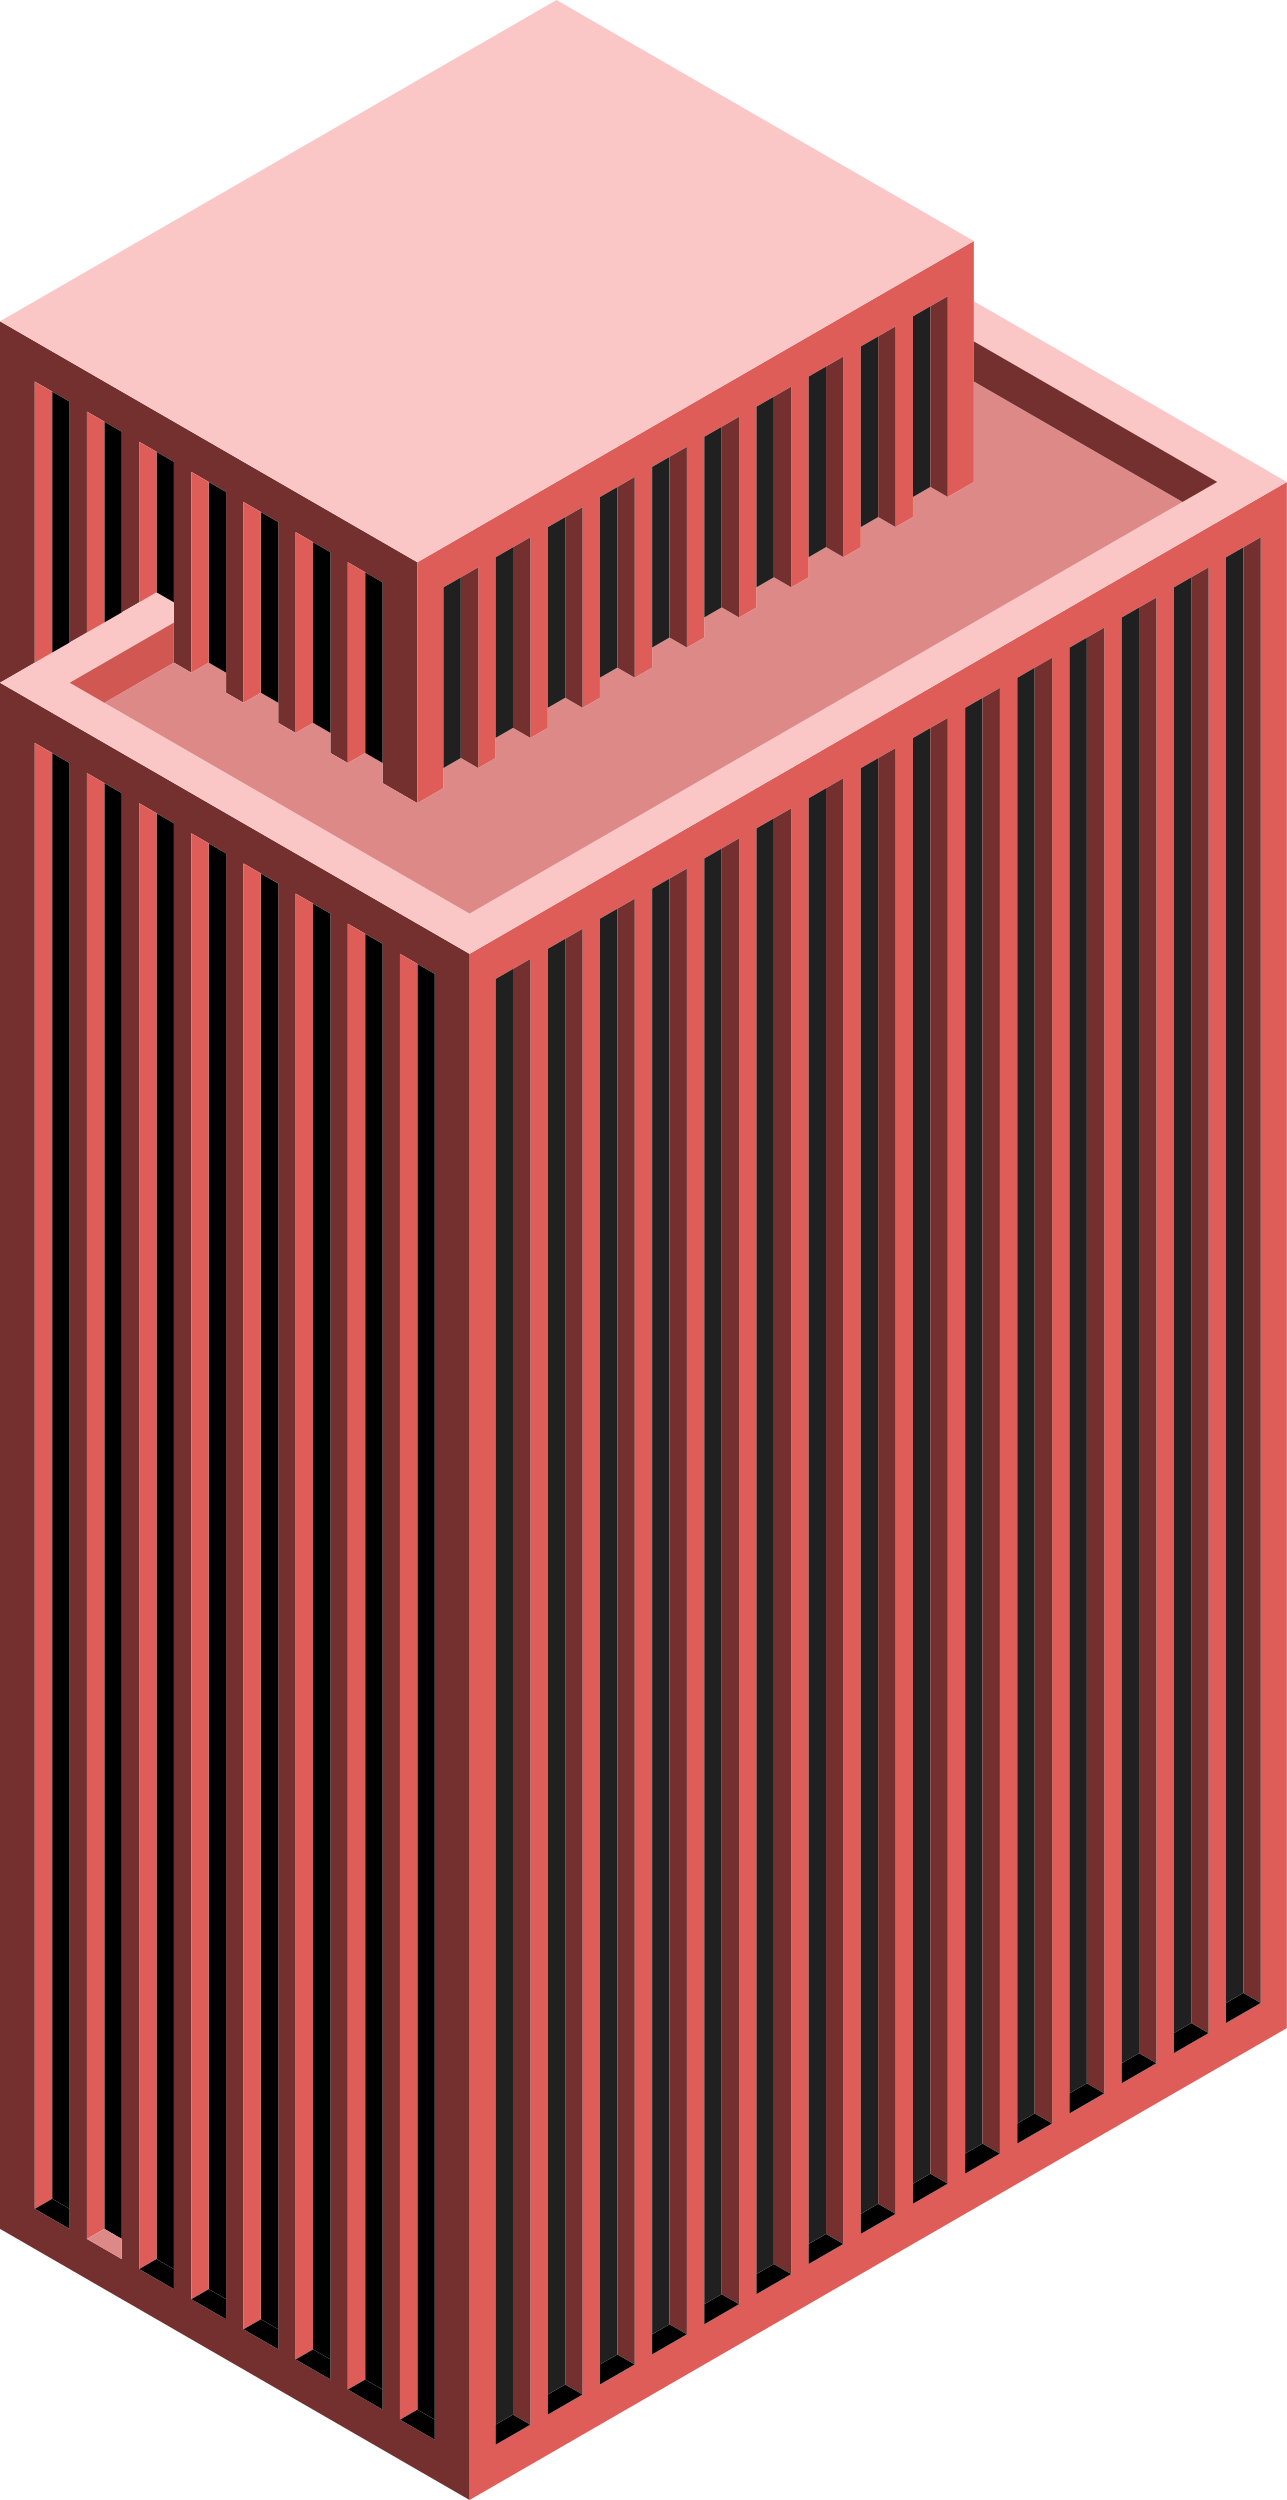
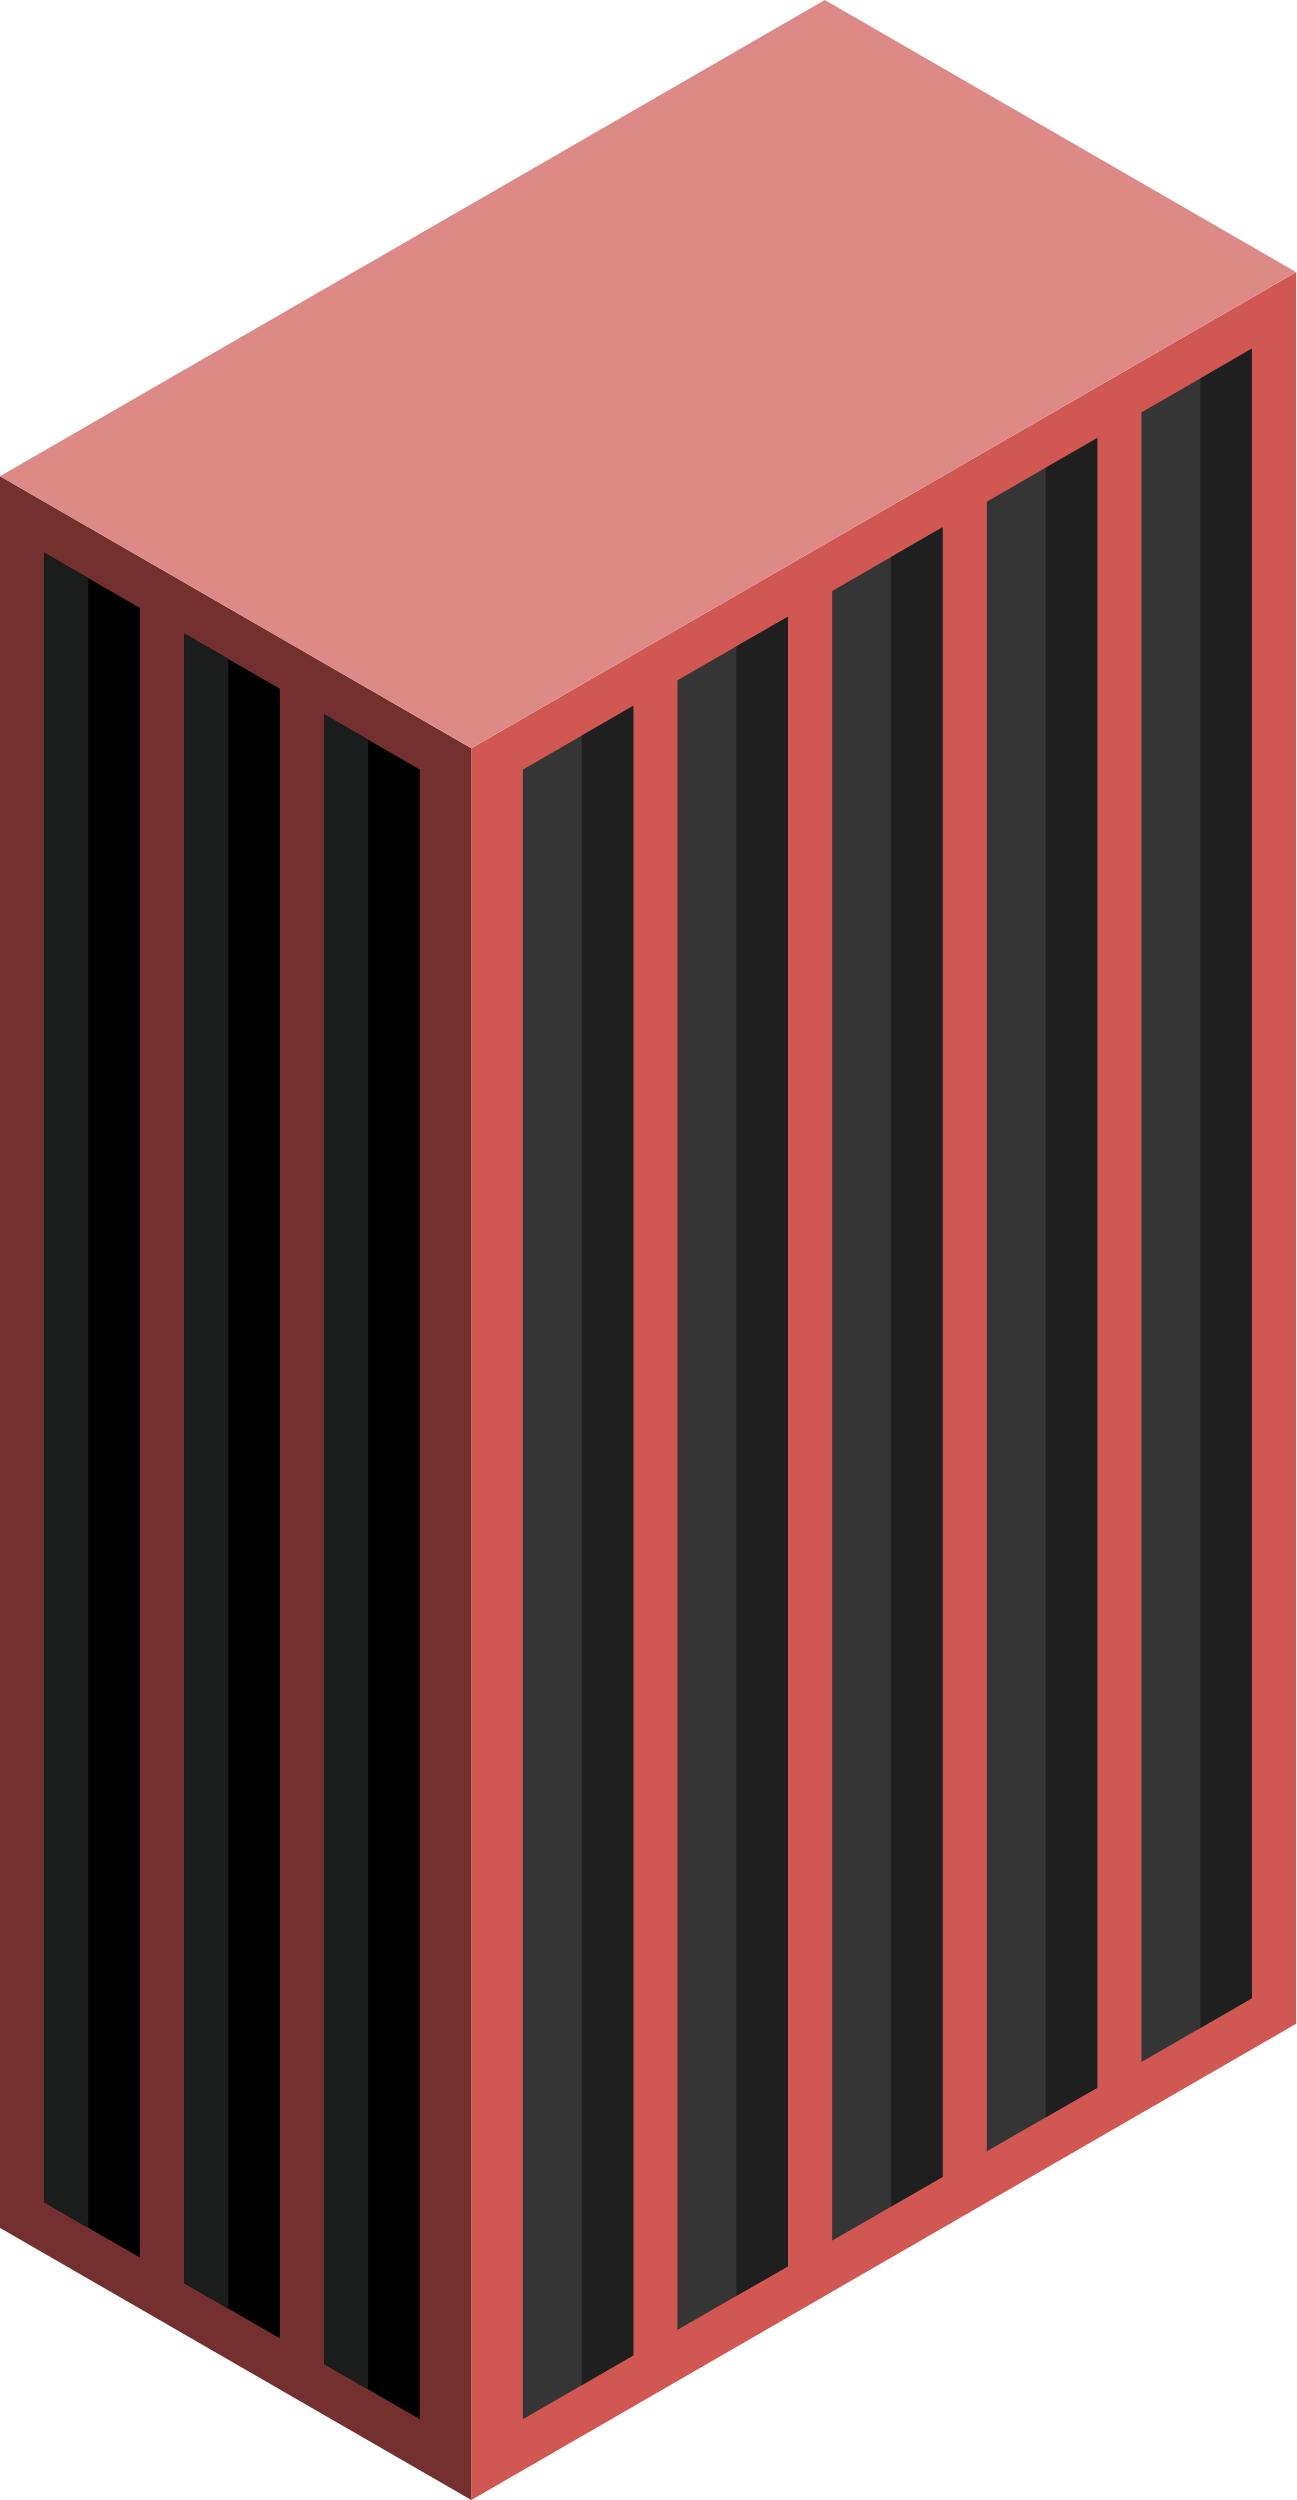
- <svg xmlns="http://www.w3.org/2000/svg" id="Layer_1" data-name="Layer 1" viewBox="0 0 370 718.81">
+ <svg xmlns="http://www.w3.org/2000/svg" id="Layer_1" data-name="Layer 1" viewBox="0 0 220 424.35">
  <defs>
-     <style>.exterior-R-light{fill:#df5d58;}.exterior-L-prim-2{fill:#73302f;}.top-light-6{fill:#fac7c6;}.top-prim{fill:#dd8987;}.exterior-R-prim{fill:#d15752;}.window-R-prim{fill:#202020;}</style>
+     <style>.exterior-R-prim{fill:#d15752;}.exterior-L-prim{fill:#74302f;}.window-R-light{fill:#353535;}.window-R-prim{fill:#1f1f1f;}.window-L-light{fill:#1b1c1c;}.top-prim{fill:#dd8986;}</style>
  </defs>
-   <path class="exterior-R-light" d="M135,718.81,370,583.13V138.57L135,274.25Zm217.5-142.9V160.22l5-2.89h0l5-2.88V575.91l-10,5.77Zm-15,8.66V168.88l5-2.88h0l5-2.88V584.57l-10,5.77Zm-15,8.66V177.54l5-2.89h0l5-2.88V593.23l-10,5.78Zm-15,8.66V186.2l5-2.89h0l5-2.88V601.89l-10,5.78Zm-15,8.66V194.86l5-2.88h0l5-2.88V610.55l-10,5.78Zm-15,8.66V203.52l5-2.89h0l5-2.88V619.21l-10,5.78Zm-15,8.66V212.18l5-2.89h0l5-2.88V627.87l-10,5.78Zm-15,8.66V220.84l5-2.88h0l5-2.88V636.53l-10,5.78Zm-15,8.66V229.5l5-2.88h0l5-2.88V645.19l-10,5.78Zm-15,8.66V238.16l5-2.89h0l5-2.88V653.85l-10,5.78Zm-15,8.66V246.82l5-2.88h0l5-2.88V662.51l-10,5.78Zm-15,8.66V255.48l10-5.77V671.17l-10,5.78Zm-15,8.66V264.14l10-5.77V679.83l-10,5.78Zm-15,8.66V272.8l10-5.77V688.49l-10,5.78Zm-15,8.66V281.46l10-5.77V697.15l-10,5.78Z" />
-   <path class="exterior-L-prim-2" d="M0,196.3V640.86l135,77.95V274.25ZM20,635.09v5.77l-10-5.77V213.62l10,5.78Zm15,8.66v5.77l-10-5.77V222.28l5,2.89,5,2.89Zm15,8.66v5.77l-10-5.77V230.94l5,2.89h0l5,2.89Zm15,8.66v5.77l-10-5.77V239.6l5,2.89,5,2.89Zm15,8.66v5.77l-10-5.77V248.26l5,2.89h0L80,254Zm15,8.66v5.77l-10-5.77V256.93l5,2.88h0l5,2.89Zm15,8.66v5.77l-10-5.77V265.59l5,2.88h0l5,2.88Zm15,8.66v5.77l-10-5.77V274.25l5,2.88h0l5,2.89Z" />
-   <polygon class="exterior-L-prim-2" points="10 109.7 20 115.47 20 184.75 25 181.87 25 118.36 35 124.13 35 176.09 39.99 173.21 40 173.21 40 173.21 40 173.21 40 127.02 50 132.79 50 173.21 50 178.98 50 190.53 55 193.42 55 193.41 55 135.68 65 141.46 65 193.42 65 199.19 70 202.07 70 202.07 70 144.34 75 147.23 80 150.12 80 202.08 80 207.85 85 210.74 85 153 90 155.89 90 155.89 95 158.78 95 210.74 95 216.51 100 219.4 100 161.66 105 164.55 110 167.44 110 219.4 110 225.17 120 230.94 120 219.4 120 161.66 0 92.38 0 150.12 0 196.3 10 190.53 10 109.7" />
-   <polygon class="top-light-6" points="280 98.15 350 138.57 135 262.7 30 202.08 30 202.08 20 196.3 45 181.87 45 181.87 50 178.98 50 173.21 45 170.32 40 173.21 40 173.21 39.99 173.21 35 176.09 35 176.1 25 181.87 25 181.87 20 184.75 20 184.76 10 190.53 10 190.53 0 196.3 135 274.25 370 138.57 280 86.61 280 98.15" />
-   <polygon class="top-prim" points="280 109.7 280 138.57 272.5 142.9 272.5 142.9 272.5 142.9 267.5 140.01 262.5 142.9 262.5 148.67 262.5 148.67 257.5 151.56 257.5 151.56 252.5 148.67 247.5 151.56 247.5 157.33 247.5 157.33 242.5 160.22 242.5 160.22 237.5 157.33 232.5 160.22 232.5 165.99 232.5 165.99 227.5 168.88 227.5 168.88 222.5 165.99 217.5 168.88 217.5 174.65 217.5 174.65 212.5 177.54 212.5 177.54 207.5 174.65 202.5 177.54 202.5 183.31 202.5 183.31 197.5 186.2 197.5 186.2 192.5 183.31 187.5 186.2 187.5 191.97 187.5 191.97 182.5 194.86 182.5 194.86 177.5 191.97 172.5 194.86 172.5 200.63 172.5 200.63 167.5 203.52 167.5 203.52 167.5 203.52 162.5 200.63 157.5 203.52 157.5 209.29 157.5 209.29 152.5 212.18 152.5 212.18 147.5 209.29 142.5 212.18 142.5 217.95 142.5 217.95 137.5 220.84 137.5 220.84 137.5 220.84 132.5 217.95 127.5 220.84 127.5 226.61 127.5 226.61 120 230.94 110 225.17 110 219.4 105 216.51 100 219.4 100 219.4 95 216.51 95 210.74 90 207.85 85 210.74 80 207.85 80 202.08 75 199.19 70 202.07 70 202.07 65 199.19 65 193.42 60 190.53 55 193.41 55 193.42 50 190.53 30 202.08 135 262.7 350 138.57 340 144.34 280 109.7" />
-   <polygon class="exterior-R-light" points="120 161.66 120 219.4 120 230.94 127.5 226.61 127.5 226.61 127.5 220.84 127.5 168.88 132.5 166 132.5 165.99 137.5 163.11 137.5 220.84 142.5 217.95 142.5 217.95 142.5 212.18 142.5 160.22 147.5 157.34 147.5 157.33 152.5 154.45 152.5 212.18 157.5 209.29 157.5 209.29 157.5 203.52 157.5 151.56 162.5 148.68 162.5 148.67 167.5 145.79 167.5 203.52 172.5 200.63 172.5 200.63 172.5 194.86 172.5 142.9 182.5 137.12 182.5 194.86 187.5 191.97 187.5 191.97 187.5 186.2 187.5 134.24 192.5 131.35 197.5 128.46 197.5 186.2 202.5 183.31 202.5 183.31 202.5 177.54 202.5 125.58 212.5 119.8 212.5 177.54 217.5 174.65 217.5 174.65 217.5 168.88 217.5 116.92 222.5 114.03 227.5 111.14 227.5 168.88 232.5 165.99 232.5 165.99 232.5 160.22 232.5 108.26 237.5 105.37 242.5 102.48 242.5 160.22 247.5 157.33 247.5 157.33 247.5 151.56 247.5 99.6 252.5 96.71 252.5 96.71 257.5 93.82 257.5 151.56 262.5 148.67 262.5 148.67 262.5 142.9 262.5 90.94 267.5 88.05 272.5 85.16 272.5 142.9 280 138.57 280 109.7 280 98.15 280 86.61 280 69.29 120 161.66" />
-   <polygon class="exterior-R-prim" points="50 178.98 45 181.87 45 181.87 20 196.3 30 202.08 30 202.08 50 190.53 50 178.98" />
-   <polygon class="exterior-L-prim-2" points="280 109.7 340 144.34 350 138.57 280 98.15 280 109.7" />
-   <polygon id="anchor-01_557.15" class="top-light-6" points="120 161.66 280 69.29 160 0 0 92.38 120 161.66" />
-   <polygon class="window-R-prim" points="147.5 278.58 152.5 275.69 142.5 281.46 142.5 697.15 147.5 694.27 147.5 278.58" />
-   <polygon class="exterior-L-prim-2" points="147.5 694.27 152.5 697.15 152.5 275.69 147.5 278.58 147.5 694.27" />
-   <polygon class="top-prim-2" points="147.5 694.27 142.5 697.15 142.5 702.93 152.5 697.15 147.5 694.27" />
-   <polygon class="window-R-prim" points="207.5 243.94 202.5 246.82 202.5 662.51 207.5 659.63 207.5 243.94" />
-   <polygon class="exterior-L-prim-2" points="212.5 662.51 212.5 241.05 207.5 243.93 207.5 243.94 207.5 659.63 212.5 662.51" />
-   <polygon class="top-prim-2" points="207.5 659.63 202.5 662.51 202.5 668.29 212.5 662.51 207.5 659.63" />
-   <polygon class="window-R-prim" points="267.5 209.29 262.5 212.18 262.5 627.87 267.5 624.99 267.5 209.29" />
-   <polygon class="exterior-L-prim-2" points="272.5 627.87 272.5 206.41 267.5 209.29 267.5 209.29 267.5 624.99 272.5 627.87" />
-   <polygon class="top-prim-2" points="267.5 624.99 262.5 627.87 262.5 633.65 272.5 627.87 267.5 624.99" />
-   <polygon class="window-R-prim" points="327.5 174.66 322.5 177.54 322.5 593.23 327.5 590.34 327.5 174.66" />
-   <polygon class="exterior-L-prim-2" points="332.5 593.23 332.5 171.77 327.5 174.65 327.5 174.66 327.5 590.34 332.5 593.23" />
-   <polygon class="top-prim-2" points="327.5 590.34 322.5 593.23 322.5 599.01 332.5 593.23 327.5 590.34" />
-   <polygon class="window-R-prim" points="177.5 261.26 182.5 258.37 172.5 264.14 172.5 679.83 177.5 676.95 177.5 261.26" />
-   <polygon class="exterior-L-prim-2" points="177.5 676.95 182.5 679.83 182.5 258.37 177.5 261.26 177.5 676.95" />
-   <polygon class="top-prim-2" points="177.5 676.95 172.5 679.83 172.5 685.61 182.5 679.83 177.5 676.95" />
-   <polygon class="window-R-prim" points="237.5 226.62 232.5 229.5 232.5 645.19 237.5 642.31 237.5 226.62" />
-   <polygon class="exterior-L-prim-2" points="242.5 645.19 242.5 223.73 237.5 226.61 237.5 226.62 237.5 642.31 242.5 645.19" />
-   <polygon class="top-prim-2" points="237.5 642.31 232.5 645.19 232.5 650.97 242.5 645.19 237.5 642.31" />
-   <polygon class="window-R-prim" points="297.5 191.97 292.5 194.86 292.5 610.55 297.5 607.67 297.5 191.97" />
-   <polygon class="exterior-L-prim-2" points="302.5 610.55 302.5 189.09 297.5 191.97 297.5 191.97 297.5 607.67 302.5 610.55" />
-   <polygon class="top-prim-2" points="297.5 607.67 292.5 610.55 292.5 616.33 302.5 610.55 297.5 607.67" />
-   <polygon class="window-R-prim" points="357.5 157.34 352.5 160.22 352.5 575.91 357.5 573.02 357.5 157.34" />
-   <polygon class="exterior-L-prim-2" points="362.5 575.91 362.5 154.45 357.5 157.33 357.5 157.34 357.5 573.02 362.5 575.91" />
-   <polygon class="top-prim-2" points="357.5 573.02 352.5 575.91 352.5 581.68 362.5 575.91 357.5 573.02" />
-   <polygon class="window-R-prim" points="162.5 269.92 167.5 267.03 157.5 272.8 157.5 688.49 162.5 685.61 162.5 269.92" />
-   <polygon class="exterior-L-prim-2" points="162.5 685.61 167.5 688.49 167.5 267.03 162.5 269.92 162.5 685.61" />
-   <polygon class="top-prim-2" points="162.5 685.61 157.5 688.49 157.5 694.27 167.5 688.49 162.5 685.61" />
-   <polygon class="window-R-prim" points="222.5 235.28 217.5 238.16 217.5 653.85 222.5 650.97 222.5 235.28" />
-   <polygon class="exterior-L-prim-2" points="227.5 653.85 227.5 232.39 222.5 235.27 222.5 235.28 222.5 650.97 227.5 653.85" />
-   <polygon class="top-prim-2" points="222.5 650.97 217.5 653.85 217.5 659.63 227.5 653.85 222.5 650.97" />
-   <polygon class="window-R-prim" points="282.5 200.63 277.5 203.52 277.5 619.21 282.5 616.33 282.5 200.63" />
-   <polygon class="exterior-L-prim-2" points="287.5 619.21 287.5 197.75 282.5 200.63 282.5 200.63 282.5 616.33 287.5 619.21" />
-   <polygon class="top-prim-2" points="282.5 616.33 277.5 619.21 277.5 624.99 287.5 619.21 282.5 616.33" />
-   <polygon class="window-R-prim" points="342.5 166 337.5 168.88 337.5 584.57 342.5 581.68 342.5 166" />
-   <polygon class="exterior-L-prim-2" points="347.5 584.57 347.5 163.11 342.5 165.99 342.5 166 342.5 581.68 347.5 584.57" />
-   <polygon class="top-prim-2" points="342.5 581.68 337.5 584.57 337.5 590.34 347.5 584.57 342.5 581.68" />
-   <polygon class="window-R-prim" points="192.5 252.6 197.5 249.71 187.5 255.48 187.5 671.17 192.5 668.29 192.5 252.6" />
-   <polygon class="exterior-L-prim-2" points="192.5 668.29 197.5 671.17 197.5 249.71 192.5 252.6 192.5 668.29" />
-   <polygon class="top-prim-2" points="192.5 668.29 187.5 671.17 187.5 676.95 197.5 671.17 192.5 668.29" />
-   <polygon class="window-R-prim" points="252.5 217.96 247.5 220.84 247.5 636.53 252.5 633.65 252.5 217.96" />
-   <polygon class="exterior-L-prim-2" points="257.5 636.53 257.5 215.07 252.5 217.95 252.5 217.96 252.5 633.65 257.5 636.53" />
-   <polygon class="top-prim-2" points="252.5 633.65 247.5 636.53 247.5 642.31 257.5 636.53 252.5 633.65" />
-   <polygon class="window-R-prim" points="312.5 183.31 307.5 186.2 307.5 601.89 312.5 599.01 312.5 183.31" />
-   <polygon class="exterior-L-prim-2" points="317.5 601.89 317.5 180.43 312.5 183.31 312.5 183.31 312.5 599.01 317.5 601.89" />
-   <polygon class="top-prim-2" points="312.5 599.01 307.5 601.89 307.5 607.67 317.5 601.89 312.5 599.01" />
-   <polygon points="120 692.82 125 695.71 125 280.02 120 277.13 120 692.82" />
-   <polygon class="exterior-R-light" points="120 277.13 120 277.13 115 274.25 115 695.71 120 692.82 120 277.13" />
-   <polygon class="top-prim-2" points="115 695.71 125 701.48 125 695.71 120 692.82 115 695.71" />
-   <polygon points="105 684.16 110 687.05 110 271.36 105 268.48 105 684.16" />
-   <polygon class="exterior-R-light" points="105 268.48 105 268.47 100 265.59 100 687.05 105 684.16 105 268.48" />
-   <polygon class="top-prim-2" points="100 687.05 110 692.82 110 687.05 105 684.16 100 687.05" />
-   <polygon points="75 666.84 80 669.73 80 254.04 75 251.15 75 666.84" />
-   <polygon class="exterior-R-light" points="75 251.15 75 251.15 70 248.26 70 669.73 75 666.84 75 251.15" />
-   <polygon class="top-prim-2" points="70 669.73 80 675.5 80 669.73 75 666.84 70 669.73" />
-   <polygon points="45 649.52 50 652.41 50 236.72 45 233.83 45 649.52" />
-   <polygon class="exterior-R-light" points="45 233.83 45 233.83 40 230.94 40 652.41 45 649.52 45 233.83" />
-   <polygon class="top-prim-2" points="40 652.41 50 658.18 50 652.41 45 649.52 40 652.41" />
-   <polygon points="15 216.51 15 632.2 20 635.09 20 219.4 10 213.62 15 216.51" />
-   <polygon class="exterior-R-light" points="15 216.51 10 213.62 10 635.09 15 632.2 15 216.51" />
-   <polygon class="top-prim-2" points="10 635.09 20 640.86 20 635.09 15 632.2 10 635.09" />
-   <polygon points="90 675.5 95 678.39 95 262.7 90 259.81 90 675.5" />
-   <polygon class="exterior-R-light" points="90 259.81 90 259.81 85 256.93 85 678.39 90 675.5 90 259.81" />
-   <polygon class="top-prim-2" points="85 678.39 95 684.16 95 678.39 90 675.5 85 678.39" />
-   <polygon points="60 658.18 65 661.07 65 245.38 60 242.49 60 658.18" />
-   <polygon class="exterior-R-light" points="60 242.49 55 239.6 55 661.07 60 658.18 60 242.49" />
-   <polygon class="top-prim-2" points="55 661.07 65 666.84 65 661.07 60 658.18 55 661.07" />
-   <polygon points="30 640.86 35 643.75 35 228.06 30 225.17 30 640.86" />
-   <polygon class="exterior-R-light" points="30 225.17 25 222.28 25 643.75 30 640.86 30 225.17" />
-   <polygon class="top-prim" points="25 643.75 35 649.52 35 643.75 30 640.86 25 643.75" />
-   <polygon points="105 216.51 110 219.4 110 167.44 105 164.55 105 216.51" />
-   <polygon class="exterior-R-light" points="105 216.51 105 164.55 100 161.66 100 219.4 100 219.4 105 216.51" />
-   <polygon points="90 207.85 95 210.74 95 158.78 90 155.89 90 207.85" />
-   <polygon class="exterior-R-light" points="90 155.89 90 155.89 85 153 85 210.74 90 207.85 90 155.89" />
-   <polygon points="75 199.19 80 202.08 80 150.12 75 147.23 75 199.19" />
-   <polygon class="exterior-R-light" points="75 147.23 70 144.34 70 202.07 75 199.19 75 147.23" />
-   <polygon points="60 190.53 65 193.42 65 141.46 55 135.68 60 138.57 60 190.53" />
-   <polygon class="exterior-R-light" points="60 138.57 55 135.68 55 193.41 60 190.53 60 138.57" />
-   <polygon points="50 132.79 40 127.02 45 129.91 45 170.32 50 173.21 50 132.79" />
-   <polygon points="40 173.21 40 173.21 45 170.32 40 173.21" />
-   <polygon class="exterior-R-light" points="40 127.02 40 173.21 45 170.32 45 129.91 40 127.02" />
-   <polygon points="35 124.13 25 118.36 30 121.25 30 178.98 25 181.87 35 176.1 35 176.09 35 124.13" />
-   <polygon class="exterior-R-light" points="30 178.98 30 121.25 25 118.36 25 181.87 25 181.87 30 178.98" />
-   <polygon points="20 115.47 10 109.7 15 112.59 15 187.64 10 190.53 20 184.76 20 184.75 20 115.47" />
-   <polygon class="exterior-R-light" points="15 187.64 15 112.59 10 109.7 10 190.53 10 190.53 15 187.64" />
-   <polygon class="window-R-prim" points="132.5 217.95 137.5 220.84 137.5 220.84 132.5 217.95" />
-   <polygon class="window-R-prim" points="132.5 166 127.5 168.88 127.5 220.84 132.5 217.95 132.5 166" />
-   <polygon class="exterior-L-prim-2" points="137.5 220.84 137.5 220.84 137.5 163.11 132.5 165.99 132.5 166 132.5 217.95 137.5 220.84" />
-   <polygon class="window-R-prim" points="162.5 148.68 157.5 151.56 157.5 203.52 162.5 200.63 162.5 148.68" />
-   <polygon class="window-R-prim" points="162.5 200.63 167.5 203.52 167.5 203.52 162.5 200.63" />
-   <polygon class="exterior-L-prim-2" points="167.5 203.52 167.5 203.52 167.5 145.79 162.5 148.67 162.5 148.68 162.5 200.63 167.5 203.52" />
-   <polygon class="window-R-prim" points="192.5 131.35 187.5 134.24 187.5 186.2 192.5 183.31 192.5 131.35" />
-   <polygon class="exterior-L-prim-2" points="197.5 186.2 197.5 186.2 197.5 128.46 192.5 131.35 192.5 183.31 197.5 186.2" />
-   <polygon class="window-R-prim" points="222.5 114.03 217.5 116.92 217.5 168.88 222.5 165.99 222.5 114.03" />
-   <polygon class="exterior-L-prim-2" points="227.5 168.88 227.5 168.88 227.5 111.14 222.5 114.03 222.5 165.99 227.5 168.88" />
-   <polygon class="window-R-prim" points="252.5 96.71 247.5 99.6 247.5 151.56 252.5 148.67 252.5 96.71" />
-   <polygon class="exterior-L-prim-2" points="257.5 151.56 257.5 151.56 257.5 93.82 252.5 96.71 252.5 96.71 252.5 148.67 257.5 151.56" />
-   <polygon class="window-R-prim" points="147.5 157.34 142.5 160.22 142.5 212.18 147.5 209.29 147.5 157.34" />
-   <polygon class="exterior-L-prim-2" points="152.5 212.18 152.5 212.18 152.5 154.45 147.5 157.33 147.5 157.34 147.5 209.29 152.5 212.18" />
-   <polygon class="window-R-prim" points="177.5 140.01 182.5 137.12 172.5 142.9 172.5 194.86 177.5 191.97 177.5 140.01" />
-   <polygon class="exterior-L-prim-2" points="177.5 191.97 182.5 194.86 182.5 194.86 182.5 137.12 177.5 140.01 177.5 191.97" />
-   <polygon class="window-R-prim" points="207.5 122.69 212.5 119.8 202.5 125.58 202.5 177.54 207.5 174.65 207.5 122.69" />
-   <polygon class="exterior-L-prim-2" points="207.5 174.65 212.5 177.54 212.5 177.54 212.5 119.8 207.5 122.69 207.5 174.65" />
-   <polygon class="window-R-prim" points="237.5 105.37 232.5 108.26 232.5 160.22 237.5 157.33 237.5 105.37" />
-   <polygon class="exterior-L-prim-2" points="242.5 160.22 242.5 160.22 242.5 102.48 237.5 105.37 237.5 157.33 242.5 160.22" />
-   <polygon class="window-R-prim" points="267.5 88.05 262.5 90.94 262.5 142.9 267.5 140.01 267.5 88.05" />
-   <polygon class="window-R-prim" points="267.5 140.01 272.5 142.9 272.5 142.9 267.5 140.01" />
-   <polygon class="exterior-L-prim-2" points="267.5 140.01 272.5 142.9 272.5 142.9 272.5 85.16 267.5 88.05 267.5 140.01" />
+   <g id="Group">
+     <path id="Path" class="exterior-R-prim" d="M220,46.19V343.52L80,424.35V127Z" />
+     <path id="Path-2" data-name="Path" class="exterior-L-prim" d="M0,80.83V378.17l80,46.18V127Z" />
+     <g id="Group-2" data-name="Group">
+       <g id="windows-R4">
+         <path id="Path-3" data-name="Path" class="window-R-light" d="M107.5,119.8,88.75,130.63v280l18.75-10.82Z" />
+         <path id="Path-4" data-name="Path" class="window-R-light" d="M160,89.49l-18.75,10.83v280L160,369.5Z" />
+         <path id="Path-5" data-name="Path" class="window-R-light" d="M133.75,104.65,115,115.47v280l18.75-10.83Z" />
+         <path id="Path-6" data-name="Path" class="window-R-light" d="M186.25,74.33,167.5,85.16v280l18.75-10.82Z" />
+         <path id="Path-7" data-name="Path" class="window-R-light" d="M212.5,59.18,193.75,70V350l18.75-10.83Z" />
+       </g>
+       <g id="windows-R1">
+         <path id="Path-8" data-name="Path" class="window-R-prim" d="M98.75,124.85v280l8.75-5.05v-280Z" />
+         <path id="Path-9" data-name="Path" class="window-R-prim" d="M125,109.7v280l8.75-5v-280Z" />
+         <path id="Path-10" data-name="Path" class="window-R-prim" d="M177.5,79.39v280l8.75-5v-280Z" />
+         <path id="Path-11" data-name="Path" class="window-R-prim" d="M151.25,94.54v280L160,369.5v-280Z" />
+         <path id="Path-12" data-name="Path" class="window-R-prim" d="M203.75,64.23v280l8.75-5.06v-280Z" />
+       </g>
+     </g>
+     <g id="Group-3" data-name="Group">
+       <g id="windows-L1">
+         <path id="Path-13" data-name="Path" d="M7.5,93.82l16.25,9.38v280L7.5,373.83Z" />
+         <path id="Path-14" data-name="Path" d="M31.25,107.53l16.25,9.38v280l-16.25-9.38Z" />
+         <path id="Path-15" data-name="Path" d="M55,121.24l16.25,9.39v280L55,401.26Z" />
+       </g>
+       <g id="windows-L4">
+         <path id="Path-16" data-name="Path" class="window-L-light" d="M7.5,93.82,15,98.15v280l-7.5-4.33Z" />
+         <path id="Path-17" data-name="Path" class="window-L-light" d="M31.25,107.53l7.5,4.33v280l-7.5-4.33Z" />
+         <path id="Path-18" data-name="Path" class="window-L-light" d="M55,121.24l7.5,4.33v280L55,401.26Z" />
+       </g>
+     </g>
+     <path id="anchor-01_297.33" class="top-prim" d="M0,80.83,140,0l80,46.19L80,127Z" />
+   </g>
</svg>
